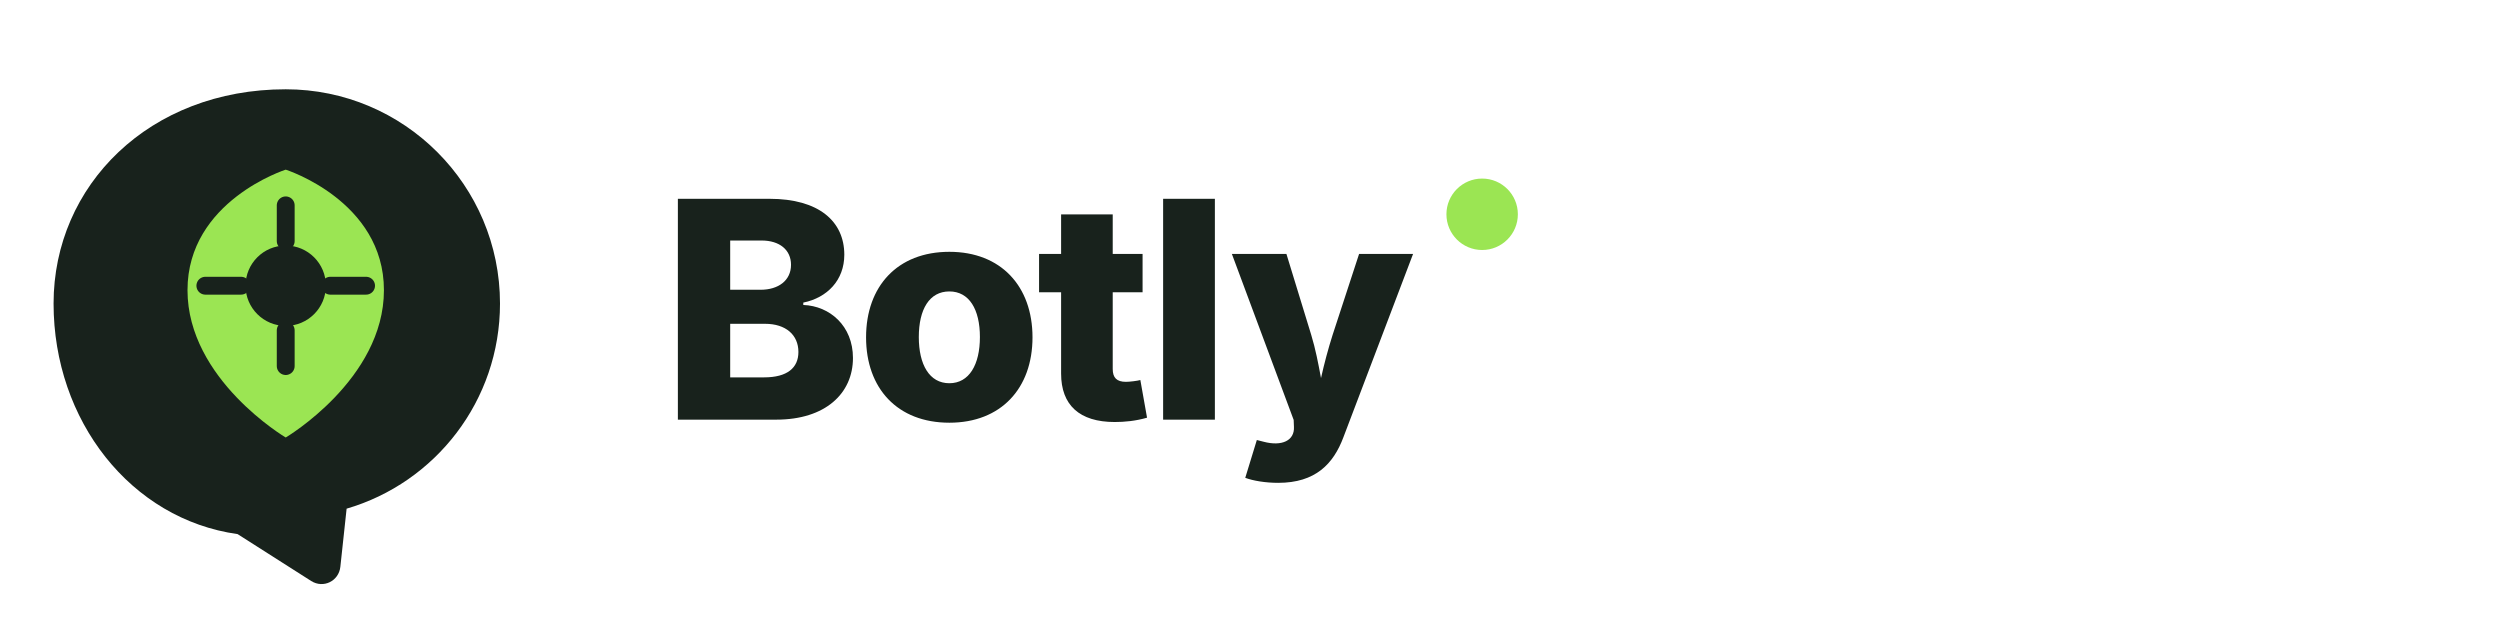
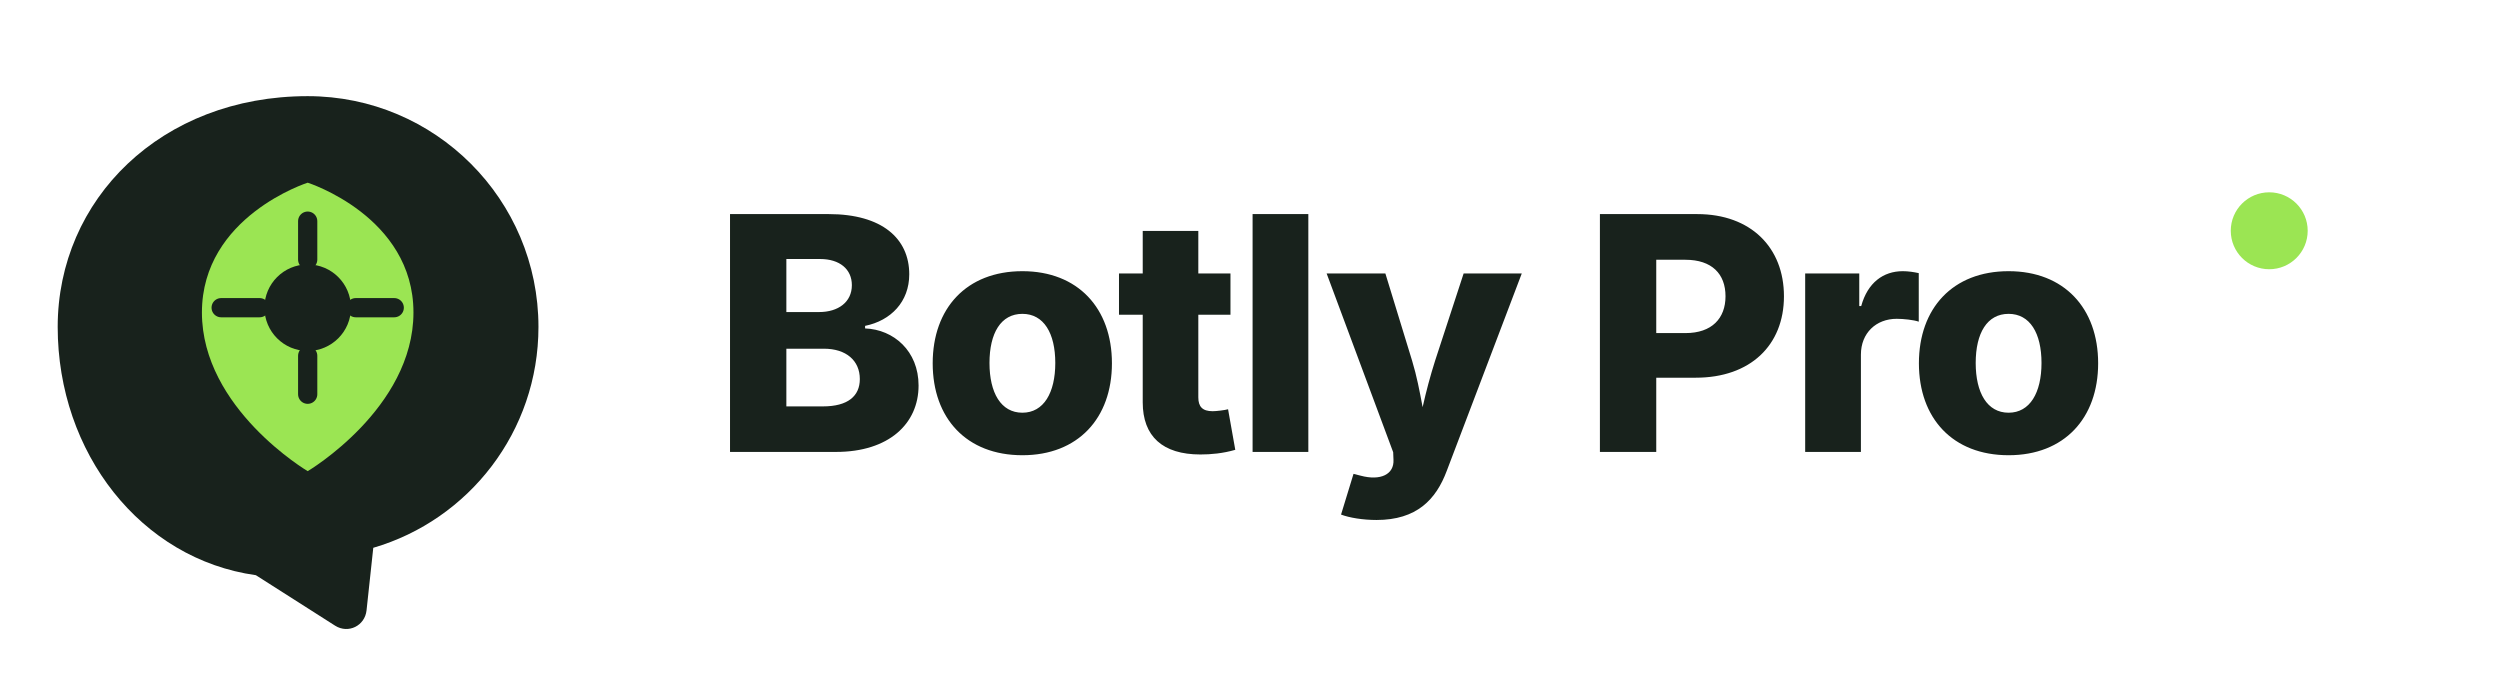
- <svg xmlns="http://www.w3.org/2000/svg" viewBox="0 0 280 72" width="280" height="72" fill="none">
+ <svg xmlns="http://www.w3.org/2000/svg" viewBox="0 0 260 72" width="260" height="72" fill="none">
  <g transform="translate(4, 8)">
    <path d="M28 2C41.255 2 52 12.745 52 26C52 36.883 44.757 46.069 34.821 48.971L34.12 55.48C33.95 57.08 32.22 57.94 30.85 57.07L22.61 51.82C10.66 50.15 2 39.11 2 26C2 12.745 12.745 2 28 2Z" fill="#18221c" />
    <path d="M28 11C28 11 39 14.5 39 24.5C39 34.5 28 41 28 41C28 41 17 34.5 17 24.5C17 14.5 28 11 28 11Z" fill="#9be553" />
    <circle cx="28" cy="24" r="4.5" fill="#18221c" />
    <path d="M28 15V19M28 29V33M19 24H23M33 24H37" stroke="#18221c" stroke-width="2" stroke-linecap="round" />
  </g>
  <text x="74" y="47" font-family="-apple-system, BlinkMacSystemFont, 'Plus Jakarta Sans', 'Inter', 'Segoe UI', sans-serif" font-size="34" font-weight="800" letter-spacing="-0.8" fill="#18221c">
-     Botly
+     Botly Pro
  </text>
-   <circle cx="166" cy="24" r="4" fill="#9be553" />
+   <circle cx="236" cy="24" r="4" fill="#9be553" />
</svg>
